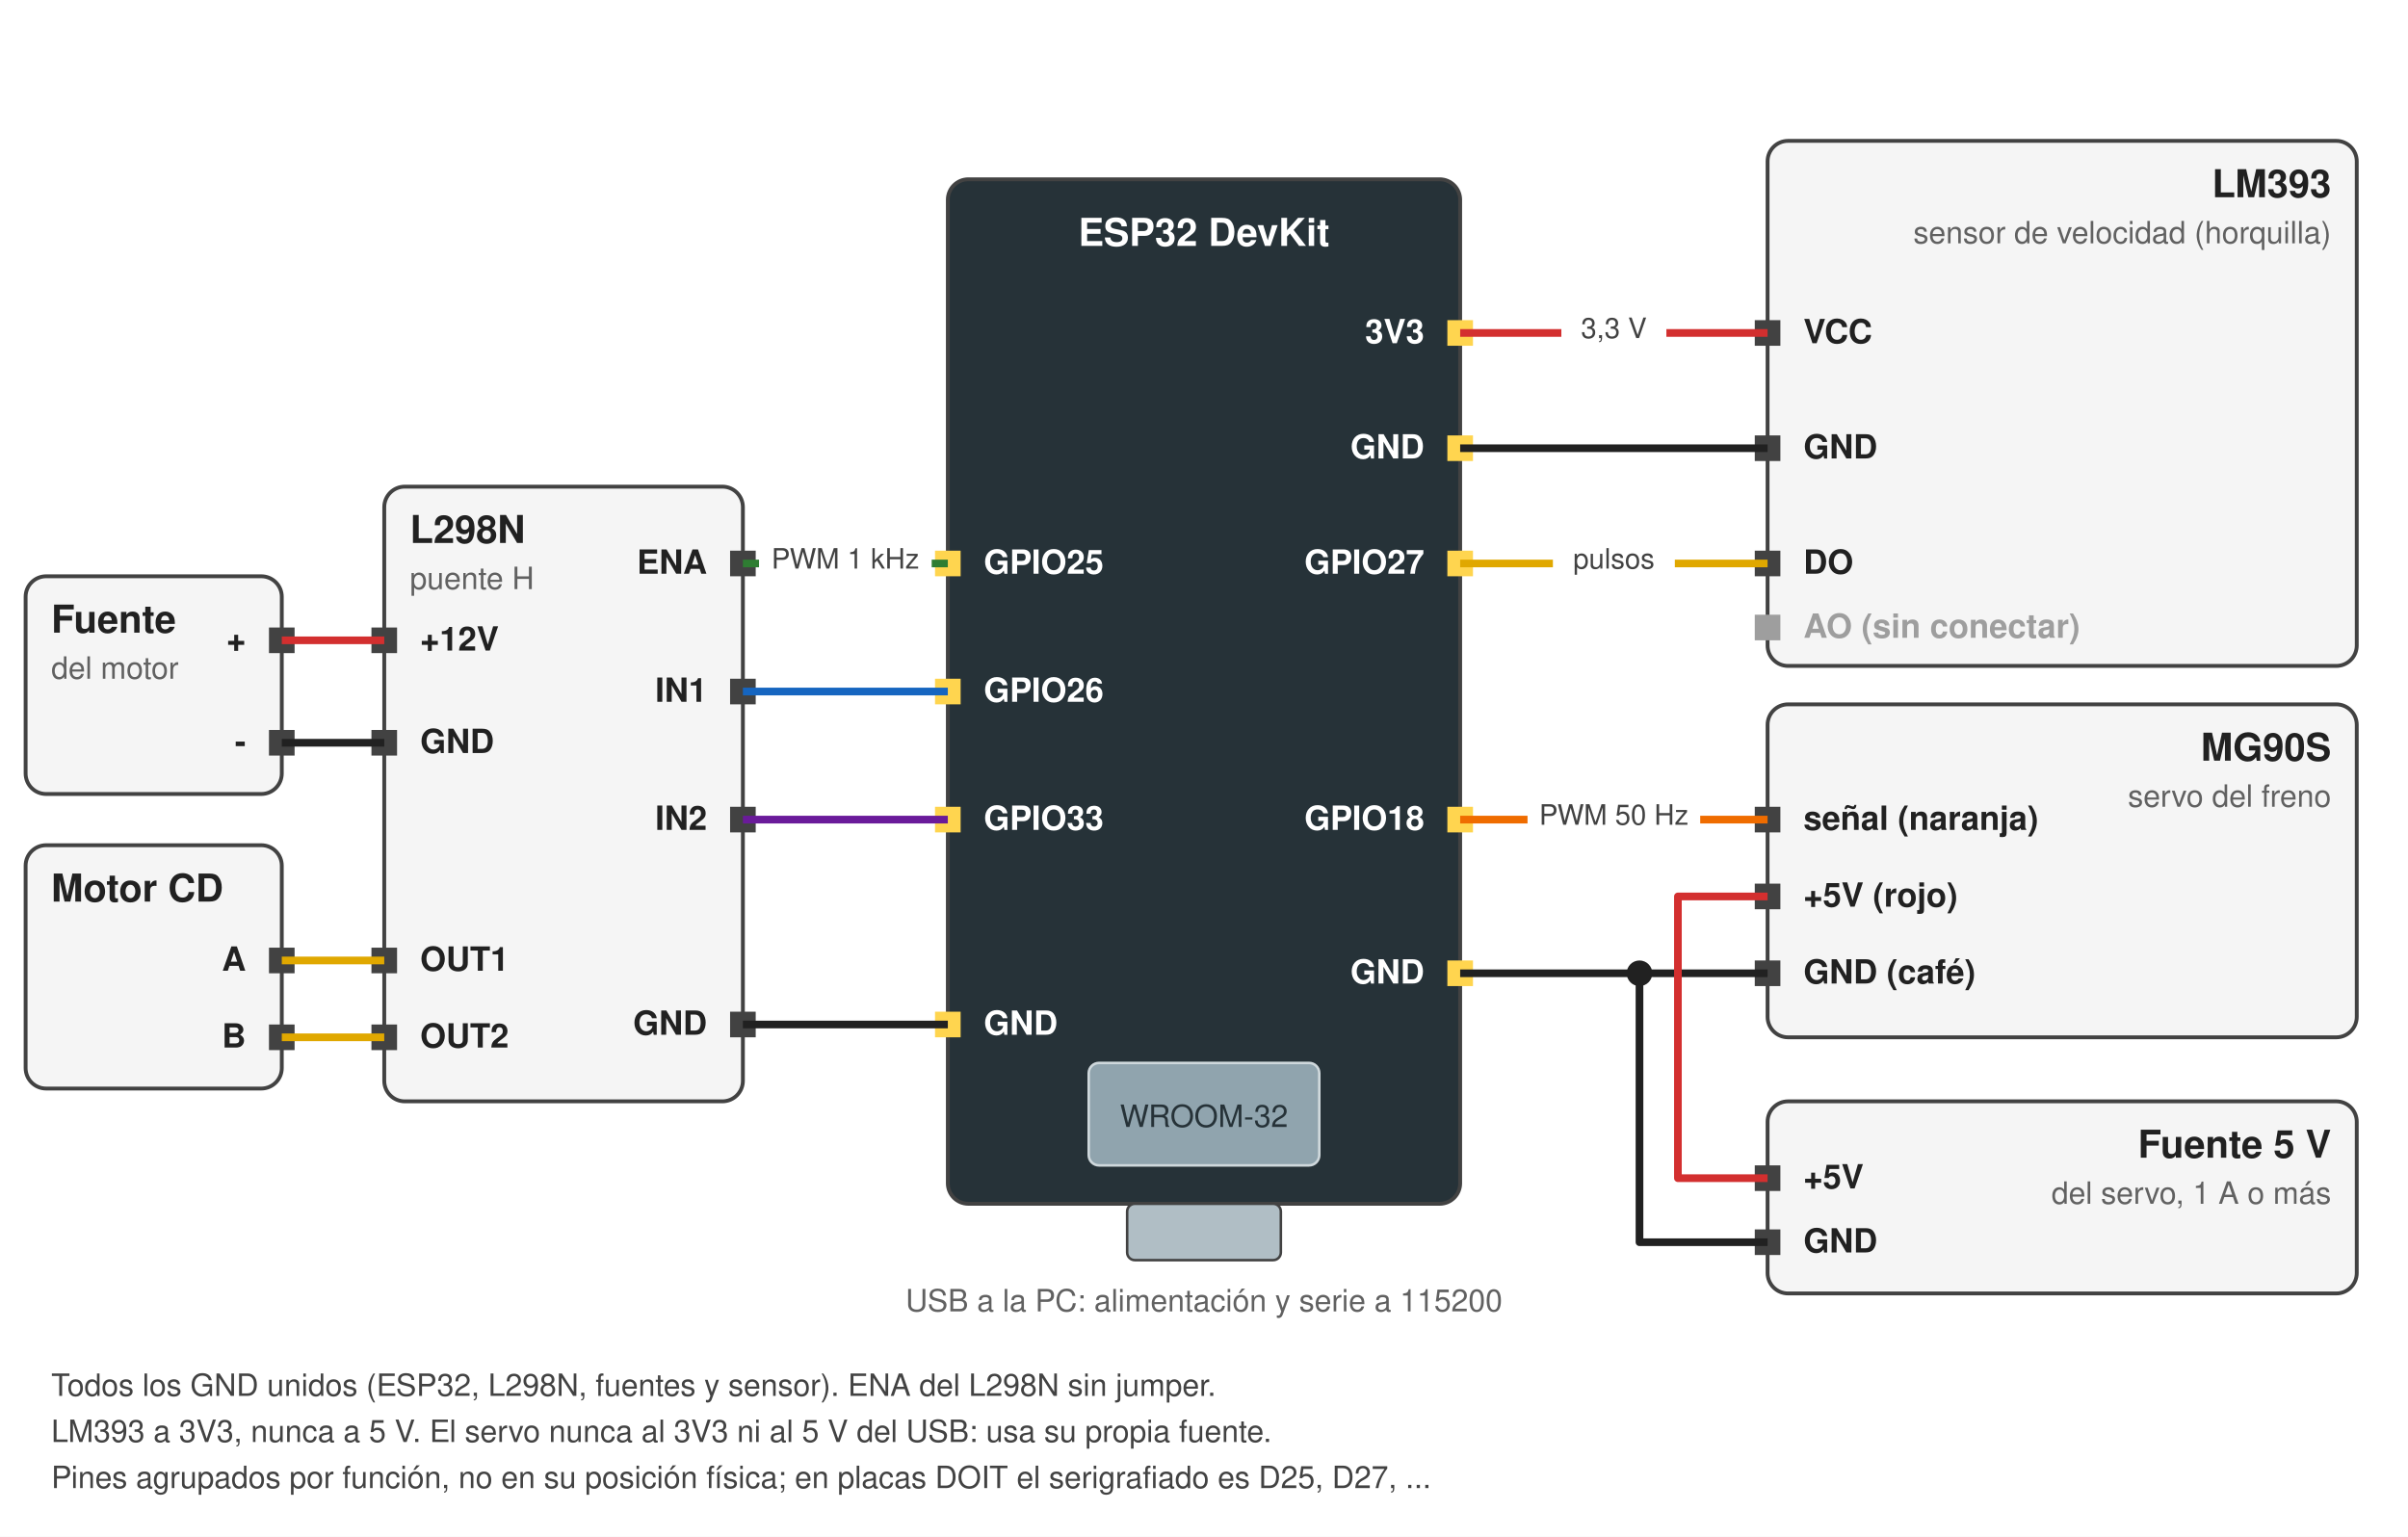
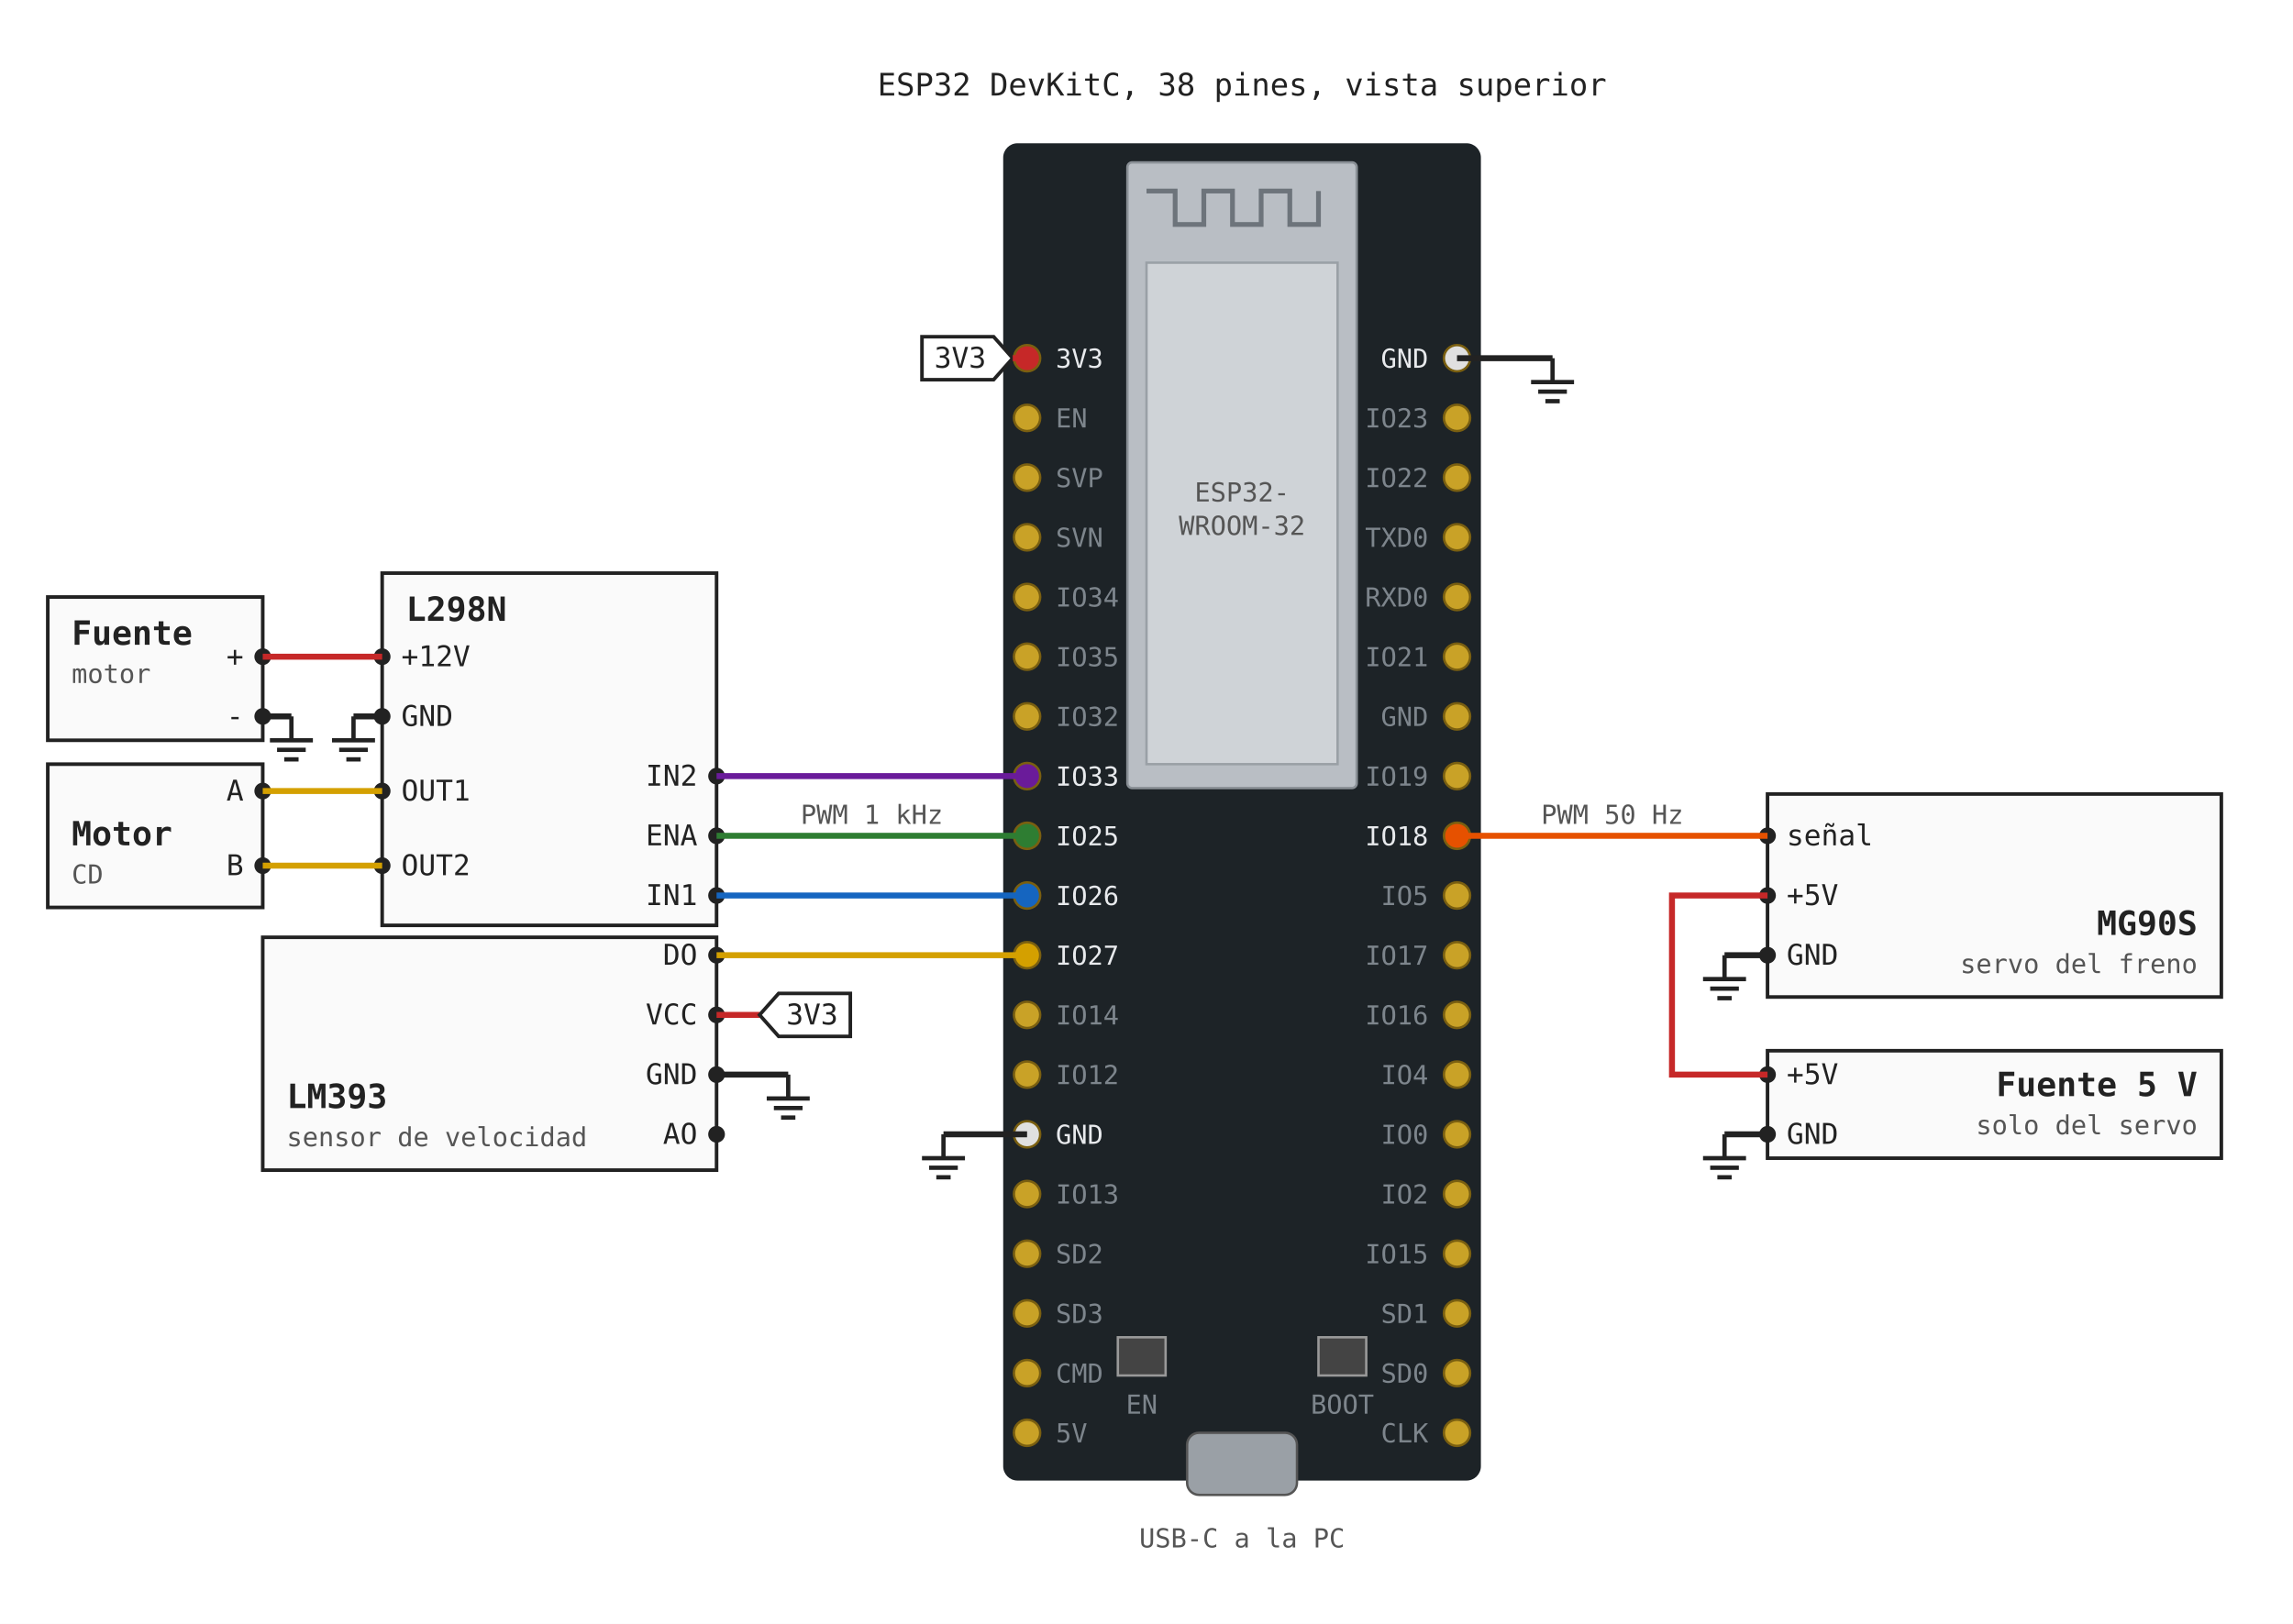
- <svg xmlns="http://www.w3.org/2000/svg" viewBox="0 0 940 600" width="940" height="600" font-family="Helvetica, Arial, sans-serif">
-   <style>.t{font-size:15px;font-weight:bold;fill:#212121}.s{font-size:12px;fill:#616161}.p{font-size:13px;font-weight:bold}.e{font-size:11px;text-anchor:middle;fill:#424242}.n{font-size:12px;fill:#424242}</style>
-   <rect width="940" height="600" fill="#ffffff" />
-   <rect x="370" y="70" width="200" height="400" rx="8" fill="#263238" stroke="#424242" stroke-width="1.5" />
-   <text x="470" y="96" class="t" text-anchor="middle" style="fill:#ffffff">ESP32 DevKit</text>
-   <rect x="425" y="415" width="90" height="40" rx="4" fill="#90a4ae" stroke="#cfd8dc" />
-   <text x="470" y="440" class="s" text-anchor="middle" style="fill:#263238">WROOM-32</text>
-   <rect x="440" y="470" width="60" height="22" rx="3" fill="#b0bec5" stroke="#424242" />
-   <text x="470" y="512" class="s" text-anchor="middle">USB a la PC: alimentación y serie a 115200</text>
-   <rect x="365" y="215" width="10" height="10" fill="#ffd54f" />
-   <text x="384" y="224" class="p" text-anchor="start" fill="#ffffff">GPIO25</text>
-   <rect x="365" y="265" width="10" height="10" fill="#ffd54f" />
-   <text x="384" y="274" class="p" text-anchor="start" fill="#ffffff">GPIO26</text>
-   <rect x="365" y="315" width="10" height="10" fill="#ffd54f" />
-   <text x="384" y="324" class="p" text-anchor="start" fill="#ffffff">GPIO33</text>
-   <rect x="365" y="395" width="10" height="10" fill="#ffd54f" />
-   <text x="384" y="404" class="p" text-anchor="start" fill="#ffffff">GND</text>
-   <rect x="565" y="125" width="10" height="10" fill="#ffd54f" />
-   <text x="556" y="134" class="p" text-anchor="end" fill="#ffffff">3V3</text>
-   <rect x="565" y="170" width="10" height="10" fill="#ffd54f" />
-   <text x="556" y="179" class="p" text-anchor="end" fill="#ffffff">GND</text>
-   <rect x="565" y="215" width="10" height="10" fill="#ffd54f" />
-   <text x="556" y="224" class="p" text-anchor="end" fill="#ffffff">GPIO27</text>
-   <rect x="565" y="315" width="10" height="10" fill="#ffd54f" />
-   <text x="556" y="324" class="p" text-anchor="end" fill="#ffffff">GPIO18</text>
-   <rect x="565" y="375" width="10" height="10" fill="#ffd54f" />
-   <text x="556" y="384" class="p" text-anchor="end" fill="#ffffff">GND</text>
-   <rect x="150" y="190" width="140" height="240" rx="8" fill="#f5f5f5" stroke="#424242" stroke-width="1.5" />
-   <text x="160" y="212" class="t" text-anchor="start">L298N</text>
-   <text x="160" y="230" class="s" text-anchor="start">puente H</text>
-   <rect x="285" y="215" width="10" height="10" fill="#424242" />
-   <text x="276" y="224" class="p" text-anchor="end" fill="#212121">ENA</text>
-   <rect x="285" y="265" width="10" height="10" fill="#424242" />
-   <text x="276" y="274" class="p" text-anchor="end" fill="#212121">IN1</text>
-   <rect x="285" y="315" width="10" height="10" fill="#424242" />
-   <text x="276" y="324" class="p" text-anchor="end" fill="#212121">IN2</text>
-   <rect x="285" y="395" width="10" height="10" fill="#424242" />
-   <text x="276" y="404" class="p" text-anchor="end" fill="#212121">GND</text>
-   <rect x="145" y="245" width="10" height="10" fill="#424242" />
-   <text x="164" y="254" class="p" text-anchor="start" fill="#212121">+12V</text>
-   <rect x="145" y="285" width="10" height="10" fill="#424242" />
-   <text x="164" y="294" class="p" text-anchor="start" fill="#212121">GND</text>
-   <rect x="145" y="370" width="10" height="10" fill="#424242" />
-   <text x="164" y="379" class="p" text-anchor="start" fill="#212121">OUT1</text>
-   <rect x="145" y="400" width="10" height="10" fill="#424242" />
-   <text x="164" y="409" class="p" text-anchor="start" fill="#212121">OUT2</text>
-   <polyline points="290,220 370,220" fill="none" stroke="#2e7d32" stroke-width="3" stroke-linejoin="round" />
-   <rect x="296.3" y="211" width="67.4" height="15" rx="3" fill="#fff" />
-   <text x="330" y="222" class="e">PWM 1 kHz</text>
-   <polyline points="290,270 370,270" fill="none" stroke="#1565c0" stroke-width="3" stroke-linejoin="round" />
-   <polyline points="290,320 370,320" fill="none" stroke="#6a1b9a" stroke-width="3" stroke-linejoin="round" />
-   <polyline points="290,400 370,400" fill="none" stroke="#212121" stroke-width="3" stroke-linejoin="round" />
-   <rect x="10" y="225" width="100" height="85" rx="8" fill="#f5f5f5" stroke="#424242" stroke-width="1.5" />
-   <text x="20" y="247" class="t" text-anchor="start">Fuente</text>
-   <text x="20" y="265" class="s" text-anchor="start">del motor</text>
-   <rect x="105" y="245" width="10" height="10" fill="#424242" />
-   <text x="96" y="254" class="p" text-anchor="end" fill="#212121">+</text>
-   <rect x="105" y="285" width="10" height="10" fill="#424242" />
-   <text x="96" y="294" class="p" text-anchor="end" fill="#212121">-</text>
-   <polyline points="110,250 150,250" fill="none" stroke="#d32f2f" stroke-width="3" stroke-linejoin="round" />
-   <polyline points="110,290 150,290" fill="none" stroke="#212121" stroke-width="3" stroke-linejoin="round" />
-   <rect x="10" y="330" width="100" height="95" rx="8" fill="#f5f5f5" stroke="#424242" stroke-width="1.5" />
-   <text x="20" y="352" class="t" text-anchor="start">Motor CD</text>
-   <rect x="105" y="370" width="10" height="10" fill="#424242" />
-   <text x="96" y="379" class="p" text-anchor="end" fill="#212121">A</text>
-   <rect x="105" y="400" width="10" height="10" fill="#424242" />
-   <text x="96" y="409" class="p" text-anchor="end" fill="#212121">B</text>
-   <polyline points="110,375 150,375" fill="none" stroke="#e0a800" stroke-width="3" stroke-linejoin="round" />
-   <polyline points="110,405 150,405" fill="none" stroke="#e0a800" stroke-width="3" stroke-linejoin="round" />
-   <rect x="690" y="55" width="230" height="205" rx="8" fill="#f5f5f5" stroke="#424242" stroke-width="1.5" />
-   <text x="910" y="77" class="t" text-anchor="end">LM393</text>
-   <text x="910" y="95" class="s" text-anchor="end">sensor de velocidad (horquilla)</text>
-   <rect x="685" y="125" width="10" height="10" fill="#424242" />
-   <text x="704" y="134" class="p" text-anchor="start" fill="#212121">VCC</text>
-   <rect x="685" y="170" width="10" height="10" fill="#424242" />
-   <text x="704" y="179" class="p" text-anchor="start" fill="#212121">GND</text>
-   <rect x="685" y="215" width="10" height="10" fill="#424242" />
-   <text x="704" y="224" class="p" text-anchor="start" fill="#212121">DO</text>
-   <rect x="685" y="240" width="10" height="10" fill="#9e9e9e" />
-   <text x="704" y="249" class="p" text-anchor="start" fill="#9e9e9e">AO (sin conectar)</text>
-   <polyline points="570,130 690,130" fill="none" stroke="#d32f2f" stroke-width="3" stroke-linejoin="round" />
-   <rect x="609.5" y="121" width="41.0" height="15" rx="3" fill="#fff" />
-   <text x="630" y="132" class="e">3,3 V</text>
-   <polyline points="570,175 690,175" fill="none" stroke="#212121" stroke-width="3" stroke-linejoin="round" />
-   <polyline points="570,220 690,220" fill="none" stroke="#e0a800" stroke-width="3" stroke-linejoin="round" />
-   <rect x="606.2" y="211" width="47.6" height="15" rx="3" fill="#fff" />
-   <text x="630" y="222" class="e">pulsos</text>
-   <rect x="690" y="275" width="230" height="130" rx="8" fill="#f5f5f5" stroke="#424242" stroke-width="1.5" />
-   <text x="910" y="297" class="t" text-anchor="end">MG90S</text>
-   <text x="910" y="315" class="s" text-anchor="end">servo del freno</text>
-   <rect x="685" y="315" width="10" height="10" fill="#424242" />
-   <text x="704" y="324" class="p" text-anchor="start" fill="#212121">señal (naranja)</text>
-   <rect x="685" y="345" width="10" height="10" fill="#424242" />
-   <text x="704" y="354" class="p" text-anchor="start" fill="#212121">+5V (rojo)</text>
-   <rect x="685" y="375" width="10" height="10" fill="#424242" />
-   <text x="704" y="384" class="p" text-anchor="start" fill="#212121">GND (café)</text>
-   <polyline points="570,320 690,320" fill="none" stroke="#ef6c00" stroke-width="3" stroke-linejoin="round" />
-   <rect x="596.3" y="311" width="67.4" height="15" rx="3" fill="#fff" />
-   <text x="630" y="322" class="e">PWM 50 Hz</text>
-   <polyline points="570,380 690,380" fill="none" stroke="#212121" stroke-width="3" stroke-linejoin="round" />
-   <rect x="690" y="430" width="230" height="75" rx="8" fill="#f5f5f5" stroke="#424242" stroke-width="1.5" />
-   <text x="910" y="452" class="t" text-anchor="end">Fuente 5 V</text>
-   <text x="910" y="470" class="s" text-anchor="end">del servo, 1 A o más</text>
-   <rect x="685" y="455" width="10" height="10" fill="#424242" />
-   <text x="704" y="464" class="p" text-anchor="start" fill="#212121">+5V</text>
-   <rect x="685" y="480" width="10" height="10" fill="#424242" />
-   <text x="704" y="489" class="p" text-anchor="start" fill="#212121">GND</text>
-   <polyline points="690,460 655,460 655,350 690,350" fill="none" stroke="#d32f2f" stroke-width="3" stroke-linejoin="round" />
-   <polyline points="690,485 640,485 640,380" fill="none" stroke="#212121" stroke-width="3" stroke-linejoin="round" />
-   <circle cx="640" cy="380" r="5" fill="#212121" />
-   <text x="20" y="545" class="n">Todos los GND unidos (ESP32, L298N, fuentes y sensor). ENA del L298N sin jumper.</text>
-   <text x="20" y="563" class="n">LM393 a 3V3, nunca a 5 V. El servo nunca al 3V3 ni al 5 V del USB: usa su propia fuente.</text>
-   <text x="20" y="581" class="n">Pines agrupados por función, no en su posición física; en placas DOIT el serigrafiado es D25, D27, ...</text>
+ <svg xmlns="http://www.w3.org/2000/svg" viewBox="0 0 960 680" width="960" height="680">
+   <style>text{font-family:"DejaVu Sans Mono",Menlo,Consolas,monospace}.pin{font-size:12px;fill:#222}.mod{font-size:14px;font-weight:bold;fill:#222}.det{font-size:11px;fill:#555}.sk{font-size:11px;fill:#e8eaed}.sk0{font-size:11px;fill:#7d858c}.tit{font-size:13px;fill:#222}</style>
+   <rect width="960" height="680" fill="#fff" />
+   <text x="520" y="40" class="tit" text-anchor="middle">ESP32 DevKitC, 38 pines, vista superior</text>
+   <rect x="420" y="60" width="200" height="560" rx="6" fill="#1d2327" />
+   <rect x="472" y="68" width="96" height="262" rx="2" fill="#b9bec4" stroke="#8a9096" />
+   <path d="M480,80 h12 v14 h12 v-14 h12 v14 h12 v-14 h12 v14 h12 v-14" stroke="#6d747b" stroke-width="2" fill="none" />
+   <rect x="480" y="110" width="80" height="210" fill="#cfd3d7" stroke="#9aa0a6" />
+   <text x="520" y="210" class="det" text-anchor="middle" fill="#333">ESP32-</text>
+   <text x="520" y="224" class="det" text-anchor="middle" fill="#333">WROOM-32</text>
+   <rect x="468" y="560" width="20" height="16" fill="#444" stroke="#999" />
+   <text x="478" y="592" class="sk0" text-anchor="middle">EN</text>
+   <rect x="552" y="560" width="20" height="16" fill="#444" stroke="#999" />
+   <text x="562" y="592" class="sk0" text-anchor="middle">BOOT</text>
+   <rect x="497" y="600" width="46" height="26" rx="5" fill="#9aa0a6" stroke="#555" />
+   <text x="520" y="648" class="det" text-anchor="middle">USB-C a la PC</text>
+   <circle cx="430" cy="150" r="5.5" fill="#c62828" stroke="#7a5f10" />
+   <text x="442" y="154" class="sk">3V3</text>
+   <circle cx="430" cy="175" r="5.5" fill="#c9a227" stroke="#7a5f10" />
+   <text x="442" y="179" class="sk0">EN</text>
+   <circle cx="430" cy="200" r="5.5" fill="#c9a227" stroke="#7a5f10" />
+   <text x="442" y="204" class="sk0">SVP</text>
+   <circle cx="430" cy="225" r="5.5" fill="#c9a227" stroke="#7a5f10" />
+   <text x="442" y="229" class="sk0">SVN</text>
+   <circle cx="430" cy="250" r="5.5" fill="#c9a227" stroke="#7a5f10" />
+   <text x="442" y="254" class="sk0">IO34</text>
+   <circle cx="430" cy="275" r="5.5" fill="#c9a227" stroke="#7a5f10" />
+   <text x="442" y="279" class="sk0">IO35</text>
+   <circle cx="430" cy="300" r="5.5" fill="#c9a227" stroke="#7a5f10" />
+   <text x="442" y="304" class="sk0">IO32</text>
+   <circle cx="430" cy="325" r="5.5" fill="#6a1b9a" stroke="#7a5f10" />
+   <text x="442" y="329" class="sk">IO33</text>
+   <circle cx="430" cy="350" r="5.5" fill="#2e7d32" stroke="#7a5f10" />
+   <text x="442" y="354" class="sk">IO25</text>
+   <circle cx="430" cy="375" r="5.5" fill="#1565c0" stroke="#7a5f10" />
+   <text x="442" y="379" class="sk">IO26</text>
+   <circle cx="430" cy="400" r="5.5" fill="#d4a000" stroke="#7a5f10" />
+   <text x="442" y="404" class="sk">IO27</text>
+   <circle cx="430" cy="425" r="5.5" fill="#c9a227" stroke="#7a5f10" />
+   <text x="442" y="429" class="sk0">IO14</text>
+   <circle cx="430" cy="450" r="5.5" fill="#c9a227" stroke="#7a5f10" />
+   <text x="442" y="454" class="sk0">IO12</text>
+   <circle cx="430" cy="475" r="5.5" fill="#e0e0e0" stroke="#7a5f10" />
+   <text x="442" y="479" class="sk">GND</text>
+   <circle cx="430" cy="500" r="5.5" fill="#c9a227" stroke="#7a5f10" />
+   <text x="442" y="504" class="sk0">IO13</text>
+   <circle cx="430" cy="525" r="5.5" fill="#c9a227" stroke="#7a5f10" />
+   <text x="442" y="529" class="sk0">SD2</text>
+   <circle cx="430" cy="550" r="5.5" fill="#c9a227" stroke="#7a5f10" />
+   <text x="442" y="554" class="sk0">SD3</text>
+   <circle cx="430" cy="575" r="5.5" fill="#c9a227" stroke="#7a5f10" />
+   <text x="442" y="579" class="sk0">CMD</text>
+   <circle cx="430" cy="600" r="5.5" fill="#c9a227" stroke="#7a5f10" />
+   <text x="442" y="604" class="sk0">5V</text>
+   <circle cx="610" cy="150" r="5.5" fill="#e0e0e0" stroke="#7a5f10" />
+   <text x="598" y="154" class="sk" text-anchor="end">GND</text>
+   <circle cx="610" cy="175" r="5.5" fill="#c9a227" stroke="#7a5f10" />
+   <text x="598" y="179" class="sk0" text-anchor="end">IO23</text>
+   <circle cx="610" cy="200" r="5.5" fill="#c9a227" stroke="#7a5f10" />
+   <text x="598" y="204" class="sk0" text-anchor="end">IO22</text>
+   <circle cx="610" cy="225" r="5.5" fill="#c9a227" stroke="#7a5f10" />
+   <text x="598" y="229" class="sk0" text-anchor="end">TXD0</text>
+   <circle cx="610" cy="250" r="5.5" fill="#c9a227" stroke="#7a5f10" />
+   <text x="598" y="254" class="sk0" text-anchor="end">RXD0</text>
+   <circle cx="610" cy="275" r="5.5" fill="#c9a227" stroke="#7a5f10" />
+   <text x="598" y="279" class="sk0" text-anchor="end">IO21</text>
+   <circle cx="610" cy="300" r="5.5" fill="#c9a227" stroke="#7a5f10" />
+   <text x="598" y="304" class="sk0" text-anchor="end">GND</text>
+   <circle cx="610" cy="325" r="5.5" fill="#c9a227" stroke="#7a5f10" />
+   <text x="598" y="329" class="sk0" text-anchor="end">IO19</text>
+   <circle cx="610" cy="350" r="5.5" fill="#e65100" stroke="#7a5f10" />
+   <text x="598" y="354" class="sk" text-anchor="end">IO18</text>
+   <circle cx="610" cy="375" r="5.5" fill="#c9a227" stroke="#7a5f10" />
+   <text x="598" y="379" class="sk0" text-anchor="end">IO5</text>
+   <circle cx="610" cy="400" r="5.5" fill="#c9a227" stroke="#7a5f10" />
+   <text x="598" y="404" class="sk0" text-anchor="end">IO17</text>
+   <circle cx="610" cy="425" r="5.5" fill="#c9a227" stroke="#7a5f10" />
+   <text x="598" y="429" class="sk0" text-anchor="end">IO16</text>
+   <circle cx="610" cy="450" r="5.5" fill="#c9a227" stroke="#7a5f10" />
+   <text x="598" y="454" class="sk0" text-anchor="end">IO4</text>
+   <circle cx="610" cy="475" r="5.5" fill="#c9a227" stroke="#7a5f10" />
+   <text x="598" y="479" class="sk0" text-anchor="end">IO0</text>
+   <circle cx="610" cy="500" r="5.5" fill="#c9a227" stroke="#7a5f10" />
+   <text x="598" y="504" class="sk0" text-anchor="end">IO2</text>
+   <circle cx="610" cy="525" r="5.5" fill="#c9a227" stroke="#7a5f10" />
+   <text x="598" y="529" class="sk0" text-anchor="end">IO15</text>
+   <circle cx="610" cy="550" r="5.5" fill="#c9a227" stroke="#7a5f10" />
+   <text x="598" y="554" class="sk0" text-anchor="end">SD1</text>
+   <circle cx="610" cy="575" r="5.5" fill="#c9a227" stroke="#7a5f10" />
+   <text x="598" y="579" class="sk0" text-anchor="end">SD0</text>
+   <circle cx="610" cy="600" r="5.5" fill="#c9a227" stroke="#7a5f10" />
+   <text x="598" y="604" class="sk0" text-anchor="end">CLK</text>
+   <polygon points="424,150 416,141 386,141 386,159 416,159" fill="#fff" stroke="#222" stroke-width="1.5" />
+   <text x="402.0" y="154" class="pin" text-anchor="middle">3V3</text>
+   <polyline points="430,150 424,150" fill="none" stroke="#c62828" stroke-width="2.5" />
+   <rect x="160" y="240.0" width="140" height="147.5" fill="#fafafa" stroke="#222" stroke-width="1.5" />
+   <text x="170" y="260.0" class="mod" text-anchor="start">L298N</text>
+   <circle cx="300" cy="325" r="3.5" fill="#222" />
+   <text x="292" y="329" class="pin" text-anchor="end">IN2</text>
+   <circle cx="300" cy="350" r="3.5" fill="#222" />
+   <text x="292" y="354" class="pin" text-anchor="end">ENA</text>
+   <circle cx="300" cy="375" r="3.5" fill="#222" />
+   <text x="292" y="379" class="pin" text-anchor="end">IN1</text>
+   <circle cx="160" cy="275" r="3.5" fill="#222" />
+   <text x="168" y="279" class="pin">+12V</text>
+   <circle cx="160" cy="300" r="3.5" fill="#222" />
+   <text x="168" y="304" class="pin">GND</text>
+   <circle cx="160" cy="331.25" r="3.5" fill="#222" />
+   <text x="168" y="335.25" class="pin">OUT1</text>
+   <circle cx="160" cy="362.5" r="3.5" fill="#222" />
+   <text x="168" y="366.5" class="pin">OUT2</text>
+   <polyline points="300,325 430,325" fill="none" stroke="#6a1b9a" stroke-width="2.5" />
+   <polyline points="300,350 430,350" fill="none" stroke="#2e7d32" stroke-width="2.5" />
+   <polyline points="300,375 430,375" fill="none" stroke="#1565c0" stroke-width="2.5" />
+   <text x="365" y="345" class="det" text-anchor="middle">PWM 1 kHz</text>
+   <rect x="110" y="392.5" width="190" height="97.5" fill="#fafafa" stroke="#222" stroke-width="1.5" />
+   <text x="120" y="464.0" class="mod" text-anchor="start">LM393</text>
+   <text x="120" y="480.0" class="det" text-anchor="start">sensor de velocidad</text>
+   <circle cx="300" cy="400" r="3.5" fill="#222" />
+   <text x="292" y="404" class="pin" text-anchor="end">DO</text>
+   <circle cx="300" cy="425" r="3.5" fill="#222" />
+   <text x="292" y="429" class="pin" text-anchor="end">VCC</text>
+   <circle cx="300" cy="450" r="3.5" fill="#222" />
+   <text x="292" y="454" class="pin" text-anchor="end">GND</text>
+   <circle cx="300" cy="475" r="3.5" fill="#222" />
+   <text x="292" y="479" class="pin" text-anchor="end">AO</text>
+   <polyline points="300,400 430,400" fill="none" stroke="#d4a000" stroke-width="2.5" />
+   <polyline points="300,425 318,425" fill="none" stroke="#c62828" stroke-width="2.5" />
+   <polygon points="318,425 326,416 356,416 356,434 326,434" fill="#fff" stroke="#222" stroke-width="1.5" />
+   <text x="340.0" y="429" class="pin" text-anchor="middle">3V3</text>
+   <polyline points="300,450 330,450" fill="none" stroke="#222" stroke-width="2.5" />
+   <path d="M330,450 v10 M321,460 h18 M324,464 h12 M327,468 h6" stroke="#222" stroke-width="1.8" fill="none" />
+   <polyline points="430,475 395,475" fill="none" stroke="#222" stroke-width="2.5" />
+   <path d="M395,475 v10 M386,485 h18 M389,489 h12 M392,493 h6" stroke="#222" stroke-width="1.8" fill="none" />
+   <rect x="20" y="250" width="90" height="60.0" fill="#fafafa" stroke="#222" stroke-width="1.5" />
+   <text x="30" y="270" class="mod" text-anchor="start">Fuente</text>
+   <text x="30" y="286" class="det" text-anchor="start">motor</text>
+   <circle cx="110" cy="275" r="3.5" fill="#222" />
+   <text x="102" y="279" class="pin" text-anchor="end">+</text>
+   <circle cx="110" cy="300" r="3.5" fill="#222" />
+   <text x="102" y="304" class="pin" text-anchor="end">-</text>
+   <polyline points="110,275 160,275" fill="none" stroke="#c62828" stroke-width="2.5" />
+   <polyline points="110,300 122,300" fill="none" stroke="#222" stroke-width="2.5" />
+   <path d="M122,300 v10 M113,310 h18 M116,314 h12 M119,318 h6" stroke="#222" stroke-width="1.8" fill="none" />
+   <polyline points="160,300 148,300" fill="none" stroke="#222" stroke-width="2.5" />
+   <path d="M148,300 v10 M139,310 h18 M142,314 h12 M145,318 h6" stroke="#222" stroke-width="1.8" fill="none" />
+   <rect x="20" y="320.0" width="90" height="60.0" fill="#fafafa" stroke="#222" stroke-width="1.5" />
+   <text x="30" y="354.0" class="mod" text-anchor="start">Motor</text>
+   <text x="30" y="370.0" class="det" text-anchor="start">CD</text>
+   <circle cx="110" cy="331.25" r="3.5" fill="#222" />
+   <text x="102" y="335.25" class="pin" text-anchor="end">A</text>
+   <circle cx="110" cy="362.5" r="3.5" fill="#222" />
+   <text x="102" y="366.5" class="pin" text-anchor="end">B</text>
+   <polyline points="110,331.25 160,331.25" fill="none" stroke="#d4a000" stroke-width="2.5" />
+   <polyline points="110,362.5 160,362.5" fill="none" stroke="#d4a000" stroke-width="2.5" />
+   <polyline points="610,150 650,150" fill="none" stroke="#222" stroke-width="2.5" />
+   <path d="M650,150 v10 M641,160 h18 M644,164 h12 M647,168 h6" stroke="#222" stroke-width="1.8" fill="none" />
+   <rect x="740" y="332.5" width="190" height="85.0" fill="#fafafa" stroke="#222" stroke-width="1.5" />
+   <text x="920" y="391.5" class="mod" text-anchor="end">MG90S</text>
+   <text x="920" y="407.5" class="det" text-anchor="end">servo del freno</text>
+   <circle cx="740" cy="350" r="3.5" fill="#222" />
+   <text x="748" y="354" class="pin" text-anchor="start">señal</text>
+   <circle cx="740" cy="375" r="3.5" fill="#222" />
+   <text x="748" y="379" class="pin" text-anchor="start">+5V</text>
+   <circle cx="740" cy="400" r="3.5" fill="#222" />
+   <text x="748" y="404" class="pin" text-anchor="start">GND</text>
+   <polyline points="610,350 740,350" fill="none" stroke="#e65100" stroke-width="2.5" />
+   <text x="675" y="345" class="det" text-anchor="middle">PWM 50 Hz</text>
+   <polyline points="740,400 722,400" fill="none" stroke="#222" stroke-width="2.5" />
+   <path d="M722,400 v10 M713,410 h18 M716,414 h12 M719,418 h6" stroke="#222" stroke-width="1.8" fill="none" />
+   <rect x="740" y="440.0" width="190" height="45.0" fill="#fafafa" stroke="#222" stroke-width="1.5" />
+   <text x="920" y="459.0" class="mod" text-anchor="end">Fuente 5 V</text>
+   <text x="920" y="475.0" class="det" text-anchor="end">solo del servo</text>
+   <circle cx="740" cy="450" r="3.5" fill="#222" />
+   <text x="748" y="454" class="pin" text-anchor="start">+5V</text>
+   <circle cx="740" cy="475" r="3.5" fill="#222" />
+   <text x="748" y="479" class="pin" text-anchor="start">GND</text>
+   <polyline points="740,450 700,450 700,375 740,375" fill="none" stroke="#c62828" stroke-width="2.5" />
+   <polyline points="740,475 722,475" fill="none" stroke="#222" stroke-width="2.5" />
+   <path d="M722,475 v10 M713,485 h18 M716,489 h12 M719,493 h6" stroke="#222" stroke-width="1.8" fill="none" />
</svg>
